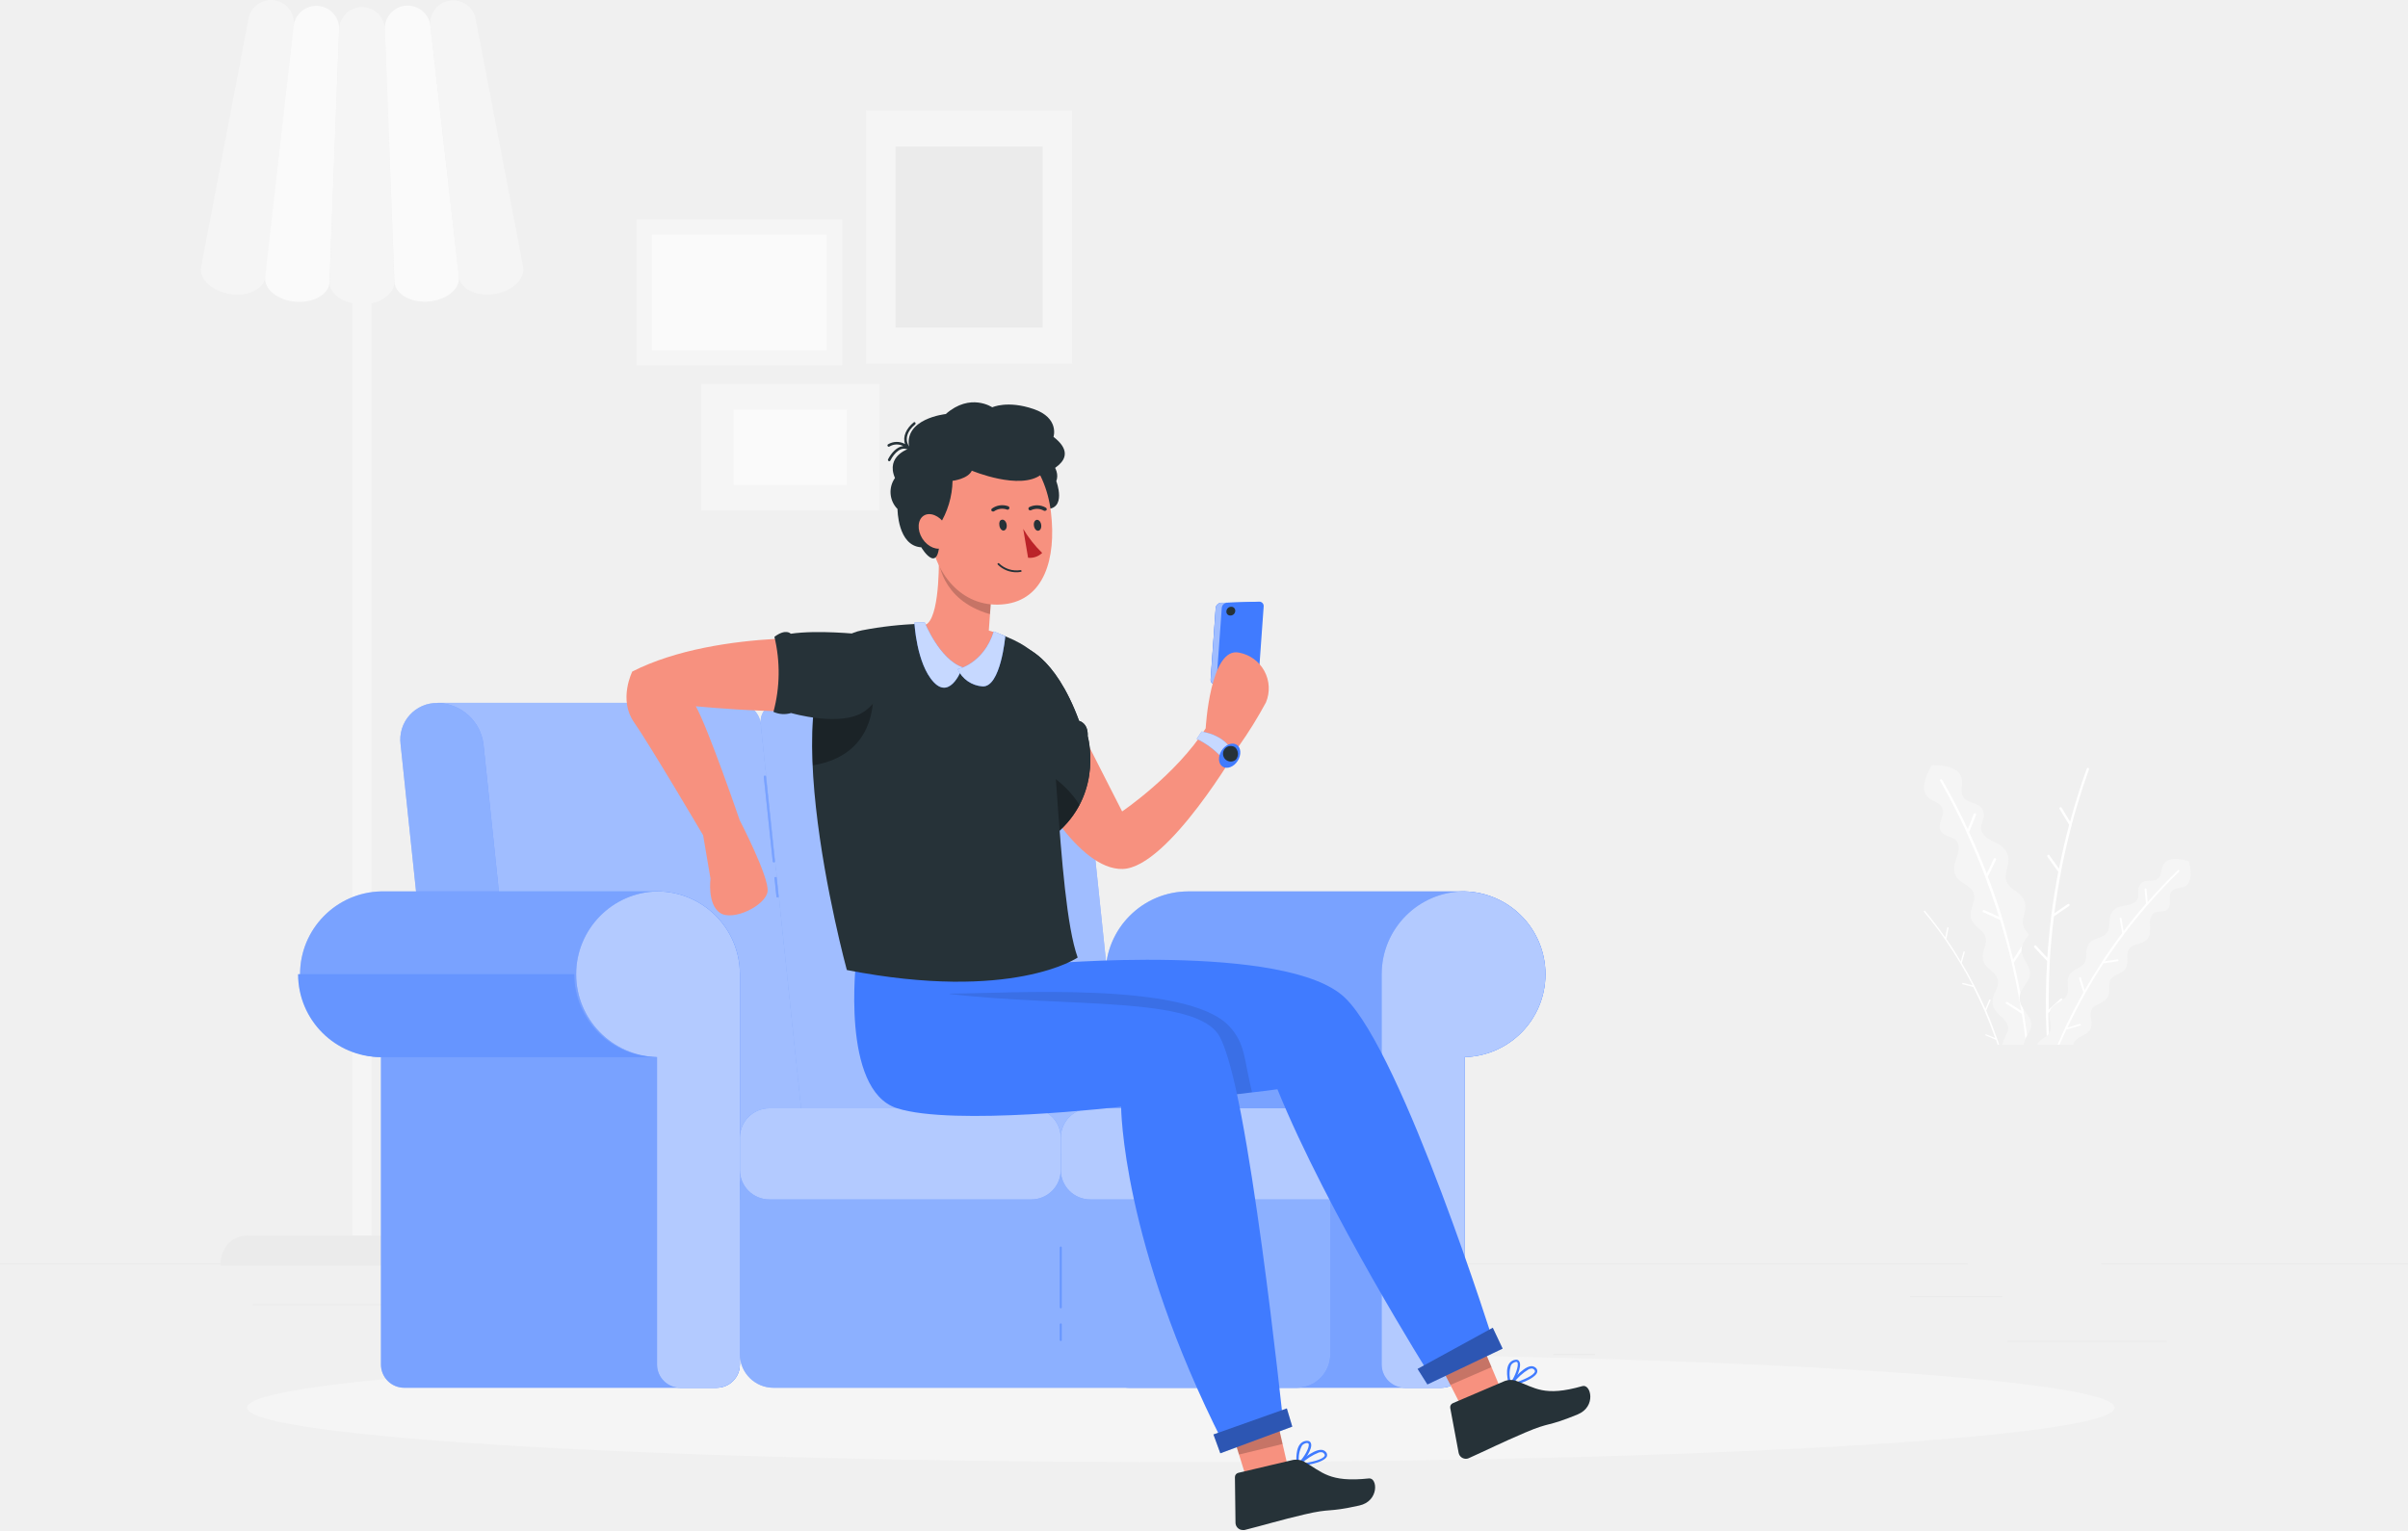
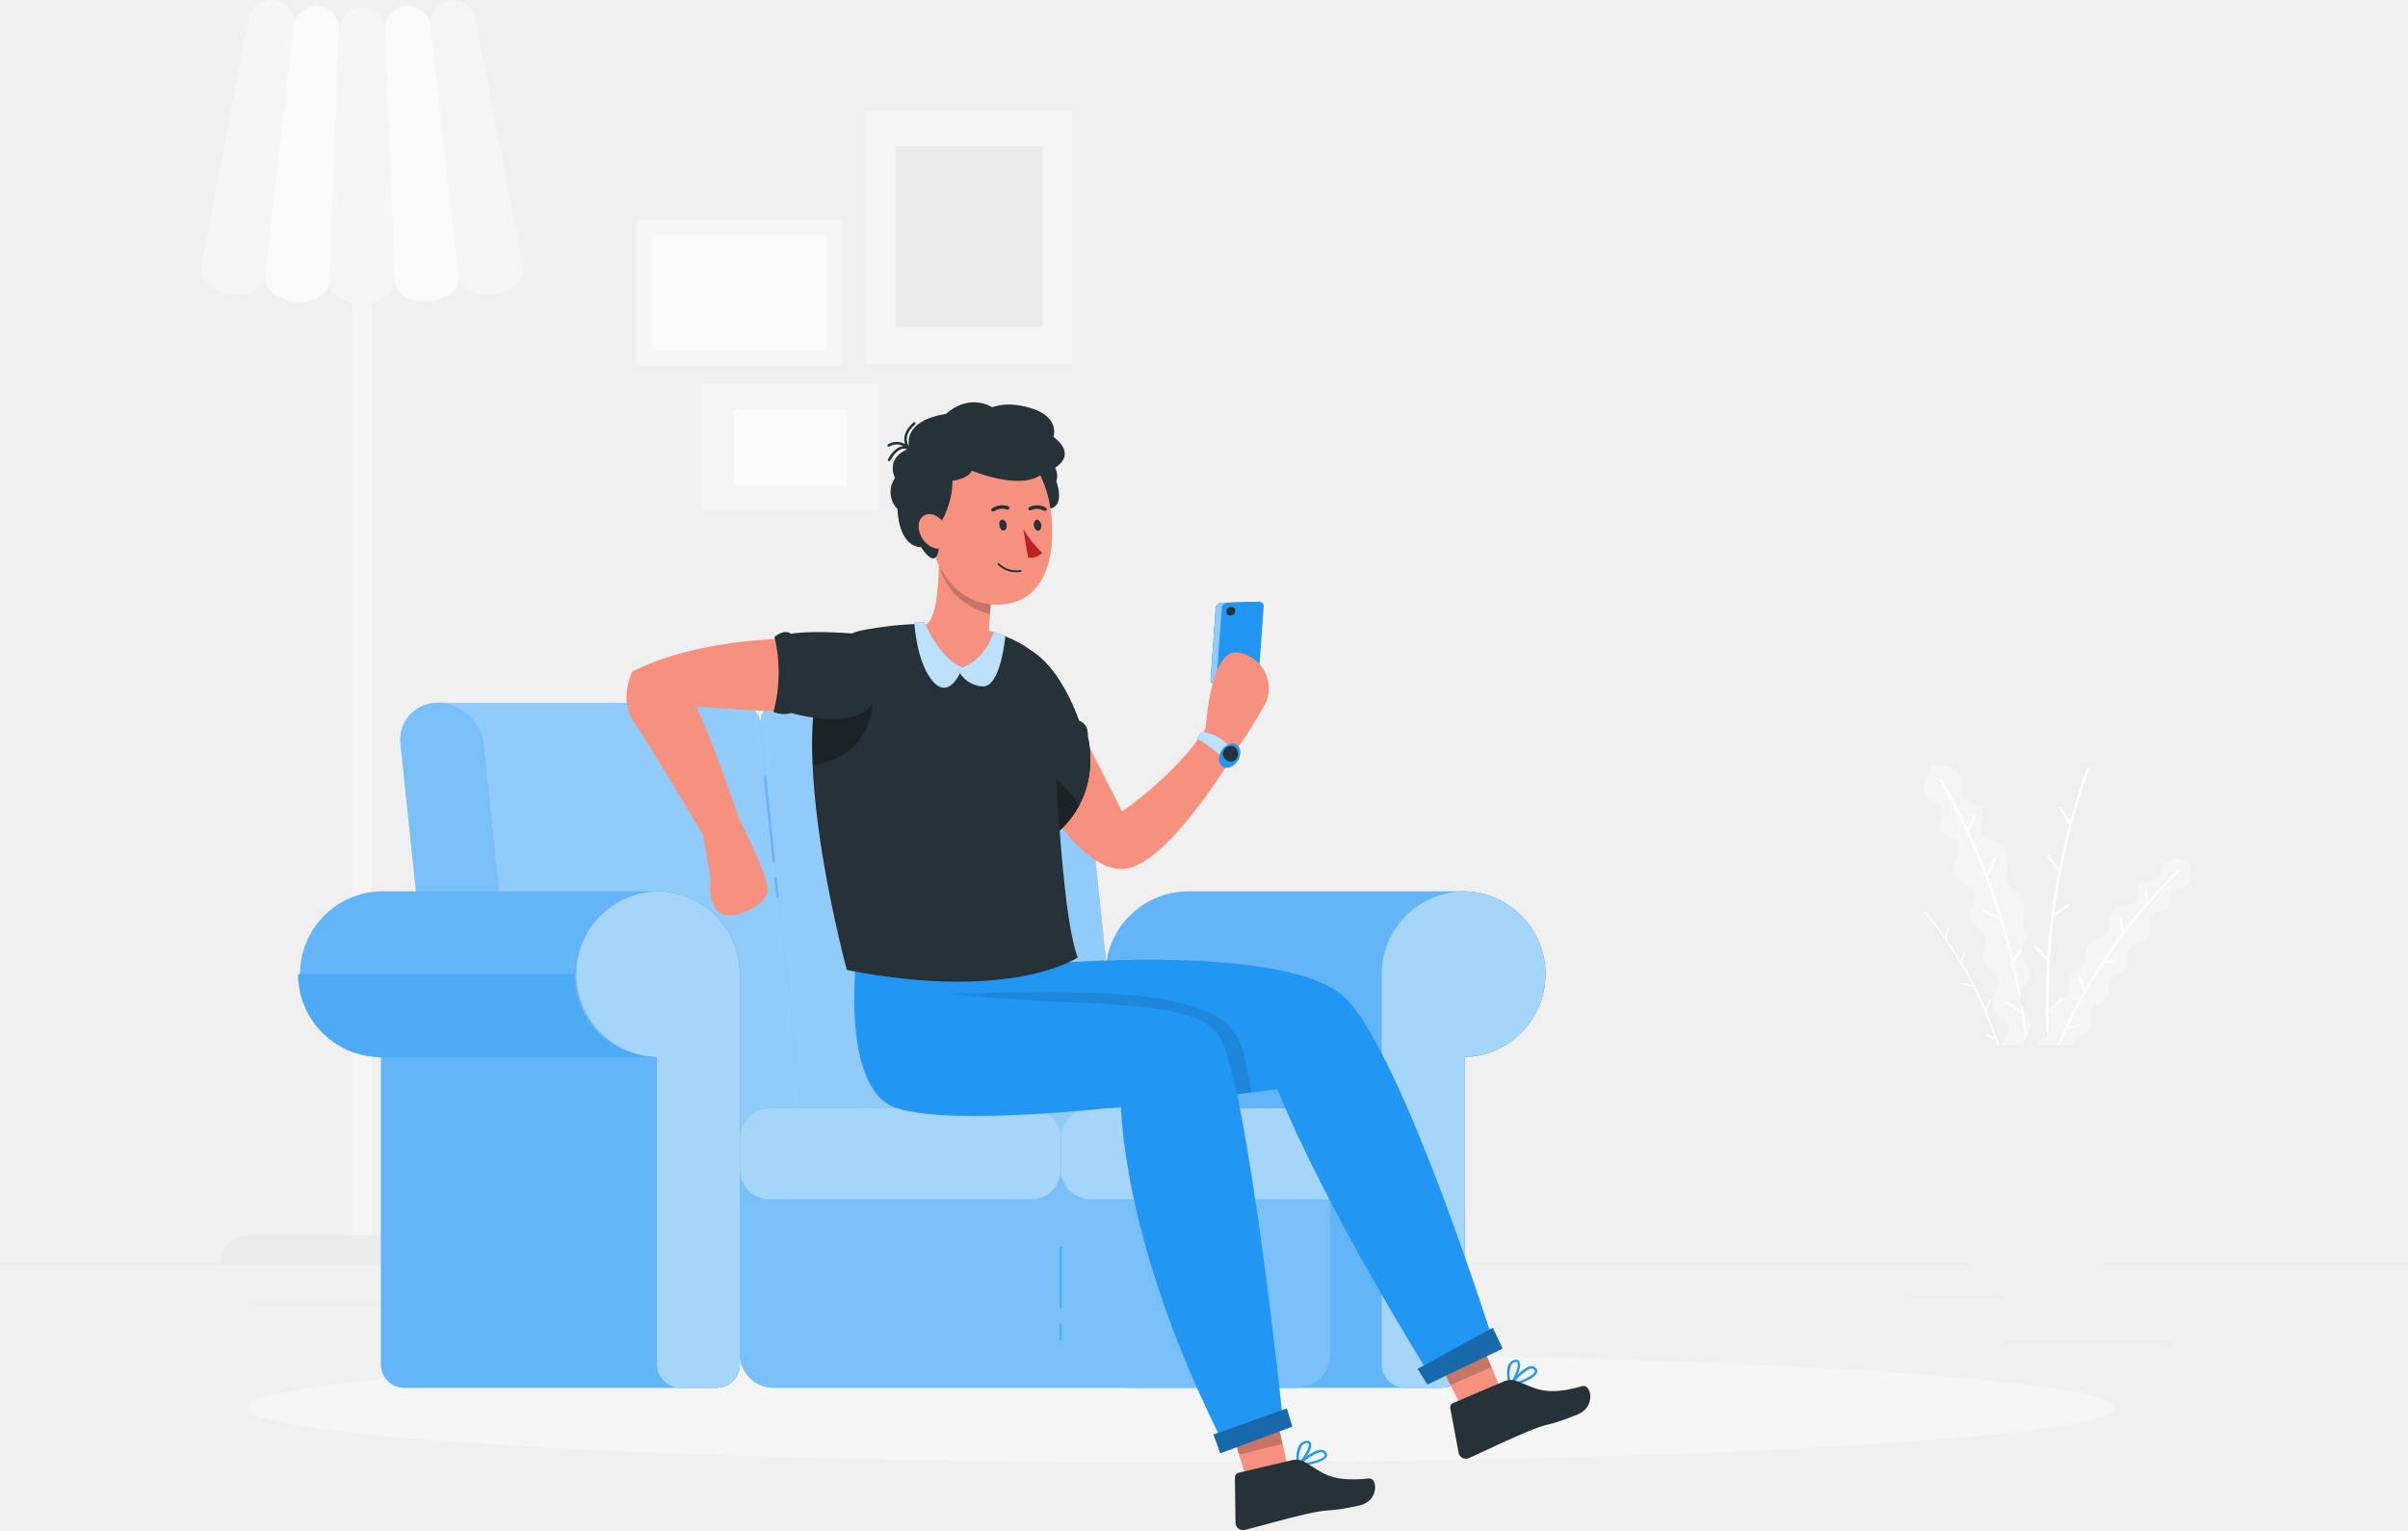
<svg xmlns="http://www.w3.org/2000/svg" viewBox="0 120.01 500 317.81">
  <g id="freepik--background-complete--inject-363">
    <rect x="416.78" y="398.49" width="33.12" height="0.25" style="fill:#ebebeb" />
    <rect x="322.53" y="401.21" width="8.69" height="0.25" style="fill:#ebebeb" />
    <rect x="396.59" y="389.21" width="19.19" height="0.25" style="fill:#ebebeb" />
    <rect x="52.46" y="390.89" width="43.19" height="0.25" style="fill:#ebebeb" />
    <rect x="104.56" y="390.89" width="6.33" height="0.25" style="fill:#ebebeb" />
    <rect x="131.47" y="395.11" width="93.68" height="0.25" style="fill:#ebebeb" />
    <rect y="382.4" width="500" height="0.25" style="fill:#ebebeb" />
    <rect x="179.86" y="142.93" width="42.75" height="52.62" transform="translate(402.47 338.49) rotate(180)" style="fill:#f5f5f5" />
    <rect x="185.97" y="150.45" width="30.54" height="37.59" transform="translate(402.47 338.49) rotate(180)" style="fill:#ebebeb" />
    <rect x="132.14" y="165.56" width="42.73" height="30.35" transform="translate(307 361.48) rotate(180)" style="fill:#f5f5f5" />
    <rect x="135.39" y="168.72" width="36.22" height="24.05" transform="translate(307 361.48) rotate(180)" style="fill:#fafafa" />
    <rect x="145.6" y="199.77" width="36.98" height="26.27" style="fill:#f5f5f5" />
    <rect x="152.32" y="205.09" width="23.54" height="15.63" style="fill:#fafafa" />
    <rect x="73.17" y="152.6" width="4" height="230.03" style="fill:#f5f5f5" />
    <path d="M61,125.24a4.75,4.75,0,0,0-9.38-1.43q-4.93,25.83-9.86,51.65c-.47,2.46,2.19,5,6,5.63s7.07-1.12,7.36-3.61Q58,151.35,61,125.24Z" style="fill:#f5f5f5" />
    <path d="M70.43,126a4.75,4.75,0,0,0-9.45-.71q-3,26.12-5.92,52.24c-.29,2.49,2.55,4.88,6.35,5.16s7-1.64,7-4.15Z" style="fill:#fafafa" />
    <path d="M79.9,126a4.74,4.74,0,0,0-9.47,0l-2,52.54c-.09,2.51,2.91,4.67,6.72,4.67s6.8-2.16,6.71-4.67Z" style="fill:#f5f5f5" />
    <path d="M89.35,125.24a4.75,4.75,0,0,0-9.45.71l2,52.54c.09,2.51,3.25,4.44,7.05,4.15s6.63-2.67,6.35-5.16Q92.31,151.37,89.35,125.24Z" style="fill:#fafafa" />
    <path d="M98.74,123.81a4.76,4.76,0,0,0-9.39,1.43q3,26.12,5.93,52.24c.28,2.49,3.58,4.18,7.35,3.61s6.43-3.17,6-5.63Q103.66,149.63,98.74,123.81Z" style="fill:#f5f5f5" />
    <path d="M104.54,382.88c.11-3.09-1.82-6.25-5.79-6.25H51.58c-4,0-5.89,3.16-5.78,6.25Z" style="fill:#ebebeb" />
    <path d="M406.2,325.46c-.55-1,.29-2.24-.26-3.2s-2-.84-2.64-1.84c-.84-1.35.38-2.6-.4-3.94-.47-.81-1.78-.36-2.36-1.16s.33-2-.3-2.81-1.6-.46-2.29-1.29c-.93-1.14.13-3.67.13-3.67s2.7-.67,3.69.54c.72.89.16,1.78.81,2.62s2,.25,2.69,1.18-.23,1.95.38,2.71c1,1.26,2.65.66,3.57,2.13.67,1.09-.11,2.35.47,3.36s2.07,1,2.67,2.1-.09,2.09.37,3,1.69,1.11,2.15,2.14-.35,2.24.08,3.28,1.82,1.24,2.25,2.39-.62,2.34-.28,3.51c.27.94,1.49,1.21,1.79,2.23a3.28,3.28,0,0,1-2.07,4.23,3.34,3.34,0,0,1-3.89-2.47c-.29-.95.57-1.83.25-2.7-.41-1.09-1.91-1.23-2.34-2.38s.51-2.11.11-3.1-1.79-1.1-2.25-2.13.24-2-.19-2.86S406.69,326.37,406.2,325.46Z" style="fill:#f0f0f0" />
    <path d="M412.42,334.85c.63.25,1.25.51,1.87.78q-1-2.88-2.22-5.67s0,0,0,0q-1.1-2.51-2.34-4.94c-.74-.2-1.47-.4-2.21-.58-.18,0-.1-.32.08-.27.65.15,1.3.32,2,.5-.8-1.55-1.64-3.07-2.54-4.56,0,0,0,0,0,0q-1.51-2.53-3.21-5l0,0c-.5-.72-1-1.43-1.54-2.14q-1.35-1.81-2.8-3.55c-.12-.15.1-.34.22-.19,1.47,1.77,2.86,3.6,4.18,5.47.15-.66.28-1.33.41-2a.15.15,0,0,1,.29.06c-.15.76-.3,1.52-.47,2.27,1.06,1.53,2.08,3.09,3,4.69.19-.65.37-1.31.55-2a.14.14,0,0,1,.28.07c-.2.75-.41,1.49-.62,2.23.93,1.57,1.82,3.17,2.65,4.8l0,0c.8,1.56,1.55,3.13,2.25,4.73.27-.62.54-1.24.79-1.87a.15.15,0,0,1,.28.11c-.3.72-.6,1.43-.91,2.13.84,1.94,1.6,3.92,2.3,5.92a.06.06,0,0,1,0,0l.18.51c.48,1.43.93,2.87,1.34,4.33a.14.14,0,1,1-.27.08c-.46-1.61-.95-3.2-1.5-4.78-.7-.3-1.41-.6-2.11-.88C412.13,335.05,412.25,334.79,412.42,334.85Z" style="fill:#fff" />
    <path d="M409.31,310.85c-.6-1.88,1.13-3.61.5-5.36s-3.08-1.95-3.82-3.78c-1-2.48,1.38-4.19.49-6.62-.54-1.47-2.83-1.11-3.56-2.6s1.12-3.2.33-4.72-2.52-1.22-3.41-2.8c-1.2-2.15,1.28-6,1.28-6s4.64-.32,5.92,2c.94,1.67-.24,3,.58,4.54s3.25,1,4.09,2.73-.94,3.16-.16,4.59c1.28,2.36,4.18,1.86,5.26,4.55.81,2-.85,3.84-.18,5.68s3.13,2.2,3.78,4.23c.59,1.79-.75,3.42-.27,5.08s2.48,2.33,2.94,4.16c.51,2-1.23,3.59-.83,5.43s2.64,2.57,3,4.6c.4,2.19-1.69,3.67-1.48,5.7.17,1.63,2.11,2.42,2.31,4.2.37,3.29-1.77,6.16-4.63,6.37a5.59,5.59,0,0,1-5.71-5.2c-.19-1.65,1.48-2.85,1.19-4.38-.36-1.91-2.79-2.58-3.16-4.6s1.46-3.34,1.08-5.08-2.62-2.33-3.09-4.17c-.43-1.68,1-3.2.52-4.76S409.85,312.5,409.31,310.85Z" style="fill:#f5f5f5" />
    <path d="M416.84,328.15c1,.59,1.91,1.2,2.86,1.82q-.84-5-2-10a.14.14,0,0,1,0-.07c-.71-3-1.52-5.91-2.41-8.83-1.16-.55-2.33-1.08-3.49-1.59-.28-.13-.07-.56.21-.44,1,.45,2.06.92,3.08,1.4q-1.31-4.17-2.86-8.25l0-.07q-1.77-4.62-3.86-9.14l0-.06c-.61-1.33-1.25-2.66-1.92-4q-1.69-3.39-3.57-6.68a.24.24,0,1,1,.41-.24q2.87,5,5.3,10.23.64-1.57,1.26-3.18a.25.25,0,0,1,.46.18c-.47,1.21-.94,2.41-1.44,3.6,1.32,2.84,2.53,5.71,3.66,8.62.5-1,1-2,1.47-3.08a.25.25,0,0,1,.45.21c-.55,1.18-1.11,2.34-1.69,3.49,1.09,2.86,2.09,5.76,3,8.68,0,0,0,0,0,.07Q417,315,418,319.31c.63-.94,1.25-1.9,1.86-2.86.17-.27.59,0,.42.26-.69,1.1-1.4,2.18-2.12,3.25.82,3.44,1.51,6.93,2.08,10.43a.2.2,0,0,1,0,.07c.05.3.09.59.14.88.38,2.51.7,5,1,7.55a.24.24,0,1,1-.48,0q-.42-4.17-1.08-8.31c-1.07-.71-2.14-1.4-3.23-2.07C416.31,328.39,416.58,328,416.84,328.15Z" style="fill:#fff" />
    <path d="M432.3,309.1c.27-2-1.74-3.35-1.42-5.18s2.7-2.46,3.11-4.39c.55-2.62-2.08-3.89-1.62-6.44.28-1.54,2.59-1.59,3.05-3.18s-1.66-3-1.14-4.59,2.27-1.64,2.87-3.34c.82-2.33-2.3-5.69-2.3-5.69s-4.62.48-5.49,2.95c-.63,1.81.76,2.89.22,4.58s-3,1.55-3.56,3.39,1.47,3,1,4.49c-.85,2.55-3.79,2.56-4.4,5.4-.44,2.09,1.51,3.63,1.17,5.56s-2.7,2.7-3,4.82c-.26,1.87,1.34,3.24,1.15,5s-2,2.72-2.18,4.6c-.15,2,1.84,3.32,1.76,5.2s-2.16,3-2.17,5.06c0,2.23,2.3,3.32,2.44,5.36.12,1.63-1.65,2.74-1.54,4.53.2,3.31,2.8,5.76,5.66,5.47a5.59,5.59,0,0,0,4.73-6.1c-.1-1.66-2-2.56-1.94-4.11,0-1.95,2.31-3,2.32-5.08,0-1.9-2-3-2-4.82s2.19-2.75,2.33-4.64c.13-1.73-1.51-3-1.34-4.6S432.06,310.82,432.3,309.1Z" style="fill:#f0f0f0" />
    <path d="M427.87,327.45c-.83.74-1.67,1.51-2.49,2.28,0-3.4.05-6.79.25-10.18a.17.17,0,0,0,0-.07c.18-3.05.47-6.09.85-9.12,1-.74,2.09-1.46,3.15-2.17.26-.17,0-.56-.28-.39-.94.62-1.87,1.26-2.79,1.91.38-2.89.84-5.77,1.39-8.62a.22.22,0,0,0,0-.08c.63-3.24,1.37-6.47,2.22-9.66a.25.25,0,0,0,0-.07c.38-1.42.78-2.84,1.21-4.25q1.08-3.63,2.37-7.2a.24.24,0,1,0-.45-.16q-1.95,5.43-3.46,11c-.6-1-1.2-1.93-1.78-2.91a.25.25,0,0,0-.42.26c.66,1.11,1.34,2.21,2,3.3-.8,3-1.5,6.06-2.11,9.12-.67-.92-1.33-1.84-2-2.78a.24.24,0,0,0-.4.28c.74,1.07,1.49,2.12,2.26,3.15q-.87,4.51-1.45,9.07s0,0,0,.07c-.36,2.9-.64,5.8-.83,8.72-.78-.82-1.56-1.65-2.32-2.5a.25.25,0,0,0-.37.34c.87,1,1.76,1.9,2.65,2.83-.21,3.53-.29,7.08-.24,10.63a.11.11,0,0,0,0,.08c0,.29,0,.59,0,.89q.09,3.8.36,7.59a.24.24,0,1,0,.48,0q-.31-4.18-.37-8.37c.93-.89,1.87-1.76,2.82-2.6C428.44,327.59,428.1,327.24,427.87,327.45Z" style="fill:#fff" />
    <path d="M441.33,321.23c.87-1.29-.07-3,.8-4.16s2.76-.81,3.72-2c1.3-1.66-.13-3.47,1.08-5.11.73-1,2.38-.23,3.26-1.2s-.15-2.67.78-3.65,2.18-.37,3.19-1.37c1.39-1.37.35-4.83.35-4.83s-3.44-1.25-4.91.19c-1.08,1.06-.47,2.31-1.44,3.32s-2.68,0-3.69,1.17,0,2.6-.88,3.51c-1.49,1.51-3.58.5-5,2.3-1,1.32-.19,3.1-1.1,4.34s-2.85,1-3.79,2.38c-.83,1.23-.18,2.76-.9,3.91s-2.39,1.22-3.14,2.5.15,3-.56,4.3-2.56,1.37-3.29,2.83.48,3.15-.12,4.64c-.49,1.19-2.13,1.37-2.67,2.67a4.32,4.32,0,0,0,2.12,5.84,4.4,4.4,0,0,0,5.46-2.68c.5-1.21-.5-2.49.05-3.59.69-1.37,2.68-1.34,3.4-2.79s-.37-2.85.3-4.09,2.5-1.19,3.25-2.48,0-2.63.65-3.72S440.57,322.36,441.33,321.23Z" style="fill:#f5f5f5" />
    <path d="M431.84,332.69c-.85.24-1.7.49-2.55.76q1.72-3.63,3.7-7.13l0-.05c1.19-2.09,2.44-4.15,3.76-6.16,1-.16,2-.31,3-.45.24,0,.17-.4-.07-.37-.87.12-1.75.24-2.63.38,1.26-1.91,2.59-3.79,4-5.62l0-.05c1.57-2.08,3.21-4.1,4.92-6.08a.08.08,0,0,0,0,0c.76-.87,1.54-1.74,2.32-2.59,1.35-1.46,2.75-2.89,4.18-4.28a.19.19,0,1,0-.27-.27q-3.25,3.18-6.25,6.59c-.1-.89-.18-1.78-.25-2.68a.2.2,0,0,0-.39,0c.08,1,.18,2,.29,3q-2.42,2.79-4.65,5.73c-.16-.88-.3-1.77-.44-2.66a.19.19,0,0,0-.38.07c.15,1,.32,2,.51,3q-2.18,2.89-4.17,5.92l0,.05c-1.26,1.92-2.47,3.89-3.61,5.89q-.4-1.28-.78-2.58c-.07-.23-.45-.13-.38.11.29,1,.59,2,.9,2.92-1.37,2.44-2.66,4.92-3.86,7.46a.08.08,0,0,0,0,.05l-.3.63c-.84,1.82-1.63,3.65-2.37,5.51a.19.19,0,1,0,.35.14q1.23-3.08,2.63-6.06c1-.3,1.93-.59,2.9-.86C432.2,333,432.08,332.63,431.84,332.69Z" style="fill:#fff" />
    <path d="M409.38,337h26.18a21.2,21.2,0,0,1,7.51,16.21c0,7.42-6.87,29.7-6.87,29.7H408.74s-6.88-22.28-6.88-29.7A21.17,21.17,0,0,1,409.38,337Z" style="fill:#f0f0f0" />
  </g>
  <g id="freepik--Shadow--inject-363">
    <ellipse id="freepik--path--inject-363" cx="245.18" cy="412.39" rx="193.89" ry="11.32" style="fill:#f5f5f5" />
  </g>
  <g id="freepik--Sofa--inject-363">
-     <path d="M90.88,266h62.28a5,5,0,0,1,4.81,4.35l9.92,94.41a3.84,3.84,0,0,1-3.89,4.36H101.72Z" style="fill:#407BFF" />
+     <path d="M90.88,266h62.28a5,5,0,0,1,4.81,4.35l9.92,94.41a3.84,3.84,0,0,1-3.89,4.36H101.72Z" style="fill:#2196f3" />
    <path d="M90.88,266h62.28a5,5,0,0,1,4.81,4.35l9.92,94.41a3.84,3.84,0,0,1-3.89,4.36H101.72Z" style="fill:#fff;opacity:0.5" />
-     <path d="M233.94,360.54c-.31-3-8.71-82.92-9-85.92a9.78,9.78,0,0,0-9.5-8.6H161.87a3.85,3.85,0,0,0-3.9,4.35l9.92,94.41a5,5,0,0,0,4.82,4.36h53.54A7.59,7.59,0,0,0,233.94,360.54Z" style="fill:#407BFF" />
+     <path d="M233.94,360.54c-.31-3-8.71-82.92-9-85.92a9.78,9.78,0,0,0-9.5-8.6H161.87a3.85,3.85,0,0,0-3.9,4.35l9.92,94.41a5,5,0,0,0,4.82,4.36h53.54A7.59,7.59,0,0,0,233.94,360.54Z" style="fill:#2196f3" />
    <path d="M233.94,360.54c-.31-3-8.71-82.92-9-85.92a9.78,9.78,0,0,0-9.5-8.6H161.87a3.85,3.85,0,0,0-3.9,4.35l9.92,94.41a5,5,0,0,0,4.82,4.36h53.54A7.59,7.59,0,0,0,233.94,360.54Z" style="fill:#fff;opacity:0.5" />
-     <path d="M100.39,274.62a9.79,9.79,0,0,0-9.51-8.6,7.6,7.6,0,0,0-7.7,8.6c.39,3.7,8.64,82.21,9,85.92a9.79,9.79,0,0,0,9.51,8.6,7.6,7.6,0,0,0,7.7-8.6C109.1,357.53,100.7,277.62,100.39,274.62Z" style="fill:#407BFF" />
+     <path d="M100.39,274.62a9.79,9.79,0,0,0-9.51-8.6,7.6,7.6,0,0,0-7.7,8.6c.39,3.7,8.64,82.21,9,85.92a9.79,9.79,0,0,0,9.51,8.6,7.6,7.6,0,0,0,7.7-8.6C109.1,357.53,100.7,277.62,100.39,274.62Z" style="fill:#2196f3" />
    <path d="M100.39,274.62a9.79,9.79,0,0,0-9.51-8.6,7.6,7.6,0,0,0-7.7,8.6c.39,3.7,8.64,82.21,9,85.92a9.79,9.79,0,0,0,9.51,8.6,7.6,7.6,0,0,0,7.7-8.6C109.1,357.53,100.7,277.62,100.39,274.62Z" style="fill:#fff;opacity:0.4" />
-     <path d="M136.43,305.16H79.1a17.21,17.21,0,0,0,0,34.41v63.86a4.83,4.83,0,0,0,4.83,4.83h64.86a4.84,4.84,0,0,0,4.84-4.83V322.36A17.2,17.2,0,0,0,136.43,305.16Z" style="fill:#407BFF" />
+     <path d="M136.43,305.16H79.1a17.21,17.21,0,0,0,0,34.41v63.86a4.83,4.83,0,0,0,4.83,4.83h64.86a4.84,4.84,0,0,0,4.84-4.83V322.36A17.2,17.2,0,0,0,136.43,305.16Z" style="fill:#2196f3" />
    <path d="M136.43,305.16H79.1a17.21,17.21,0,0,0,0,34.41v63.86a4.83,4.83,0,0,0,4.83,4.83h64.86a4.84,4.84,0,0,0,4.84-4.83V322.36A17.2,17.2,0,0,0,136.43,305.16Z" style="fill:#fff;opacity:0.3" />
-     <path d="M246.77,305.16H304.1a17.21,17.21,0,0,1,0,34.41v63.86a4.84,4.84,0,0,1-4.84,4.83H234.4a4.84,4.84,0,0,1-4.84-4.83V322.36A17.21,17.21,0,0,1,246.77,305.16Z" style="fill:#407BFF" />
+     <path d="M246.77,305.16H304.1a17.21,17.21,0,0,1,0,34.41v63.86a4.84,4.84,0,0,1-4.84,4.83H234.4a4.84,4.84,0,0,1-4.84-4.83V322.36A17.21,17.21,0,0,1,246.77,305.16Z" style="fill:#2196f3" />
    <path d="M246.77,305.16H304.1a17.21,17.21,0,0,1,0,34.41v63.86a4.84,4.84,0,0,1-4.84,4.83H234.4a4.84,4.84,0,0,1-4.84-4.83V322.36A17.21,17.21,0,0,1,246.77,305.16Z" style="fill:#fff;opacity:0.3" />
-     <path d="M136.43,305.16a17.21,17.21,0,0,0,0,34.41v63.86a4.83,4.83,0,0,0,4.83,4.83h7.53a4.84,4.84,0,0,0,4.84-4.83V322.36A17.2,17.2,0,0,0,136.43,305.16Z" style="fill:#407BFF" />
+     <path d="M136.43,305.16a17.21,17.21,0,0,0,0,34.41v63.86a4.83,4.83,0,0,0,4.83,4.83h7.53a4.84,4.84,0,0,0,4.84-4.83V322.36A17.2,17.2,0,0,0,136.43,305.16Z" style="fill:#2196f3" />
    <path d="M136.43,305.16a17.21,17.21,0,0,0,0,34.41v63.86a4.83,4.83,0,0,0,4.83,4.83h7.53a4.84,4.84,0,0,0,4.84-4.83V322.36A17.2,17.2,0,0,0,136.43,305.16Z" style="fill:#fff;opacity:0.6" />
-     <path d="M304.1,305.16a17.21,17.21,0,0,1,0,34.41v63.86a4.84,4.84,0,0,1-4.84,4.83h-7.53a4.84,4.84,0,0,1-4.84-4.83V322.36A17.21,17.21,0,0,1,304.1,305.16Z" style="fill:#407BFF" />
+     <path d="M304.1,305.16a17.21,17.21,0,0,1,0,34.41v63.86a4.84,4.84,0,0,1-4.84,4.83h-7.53a4.84,4.84,0,0,1-4.84-4.83V322.36A17.21,17.21,0,0,1,304.1,305.16Z" style="fill:#2196f3" />
    <path d="M304.1,305.16a17.21,17.21,0,0,1,0,34.41v63.86a4.84,4.84,0,0,1-4.84,4.83h-7.53a4.84,4.84,0,0,1-4.84-4.83V322.36A17.21,17.21,0,0,1,304.1,305.16Z" style="fill:#fff;opacity:0.6" />
-     <rect x="153.63" y="359.67" width="122.59" height="48.59" rx="6.97" style="fill:#407BFF" />
+     <rect x="153.63" y="359.67" width="122.59" height="48.59" rx="6.97" style="fill:#2196f3" />
    <rect x="153.63" y="359.67" width="122.59" height="48.59" rx="6.97" style="fill:#fff;opacity:0.4" />
-     <rect x="177.48" y="326.36" width="18.93" height="66.63" rx="6.12" transform="translate(546.62 172.73) rotate(90)" style="fill:#407BFF" />
+     <rect x="177.48" y="326.36" width="18.93" height="66.63" rx="6.12" transform="translate(546.62 172.73) rotate(90)" style="fill:#2196f3" />
    <rect x="177.48" y="326.36" width="18.93" height="66.63" rx="6.12" transform="translate(546.62 172.73) rotate(90)" style="fill:#fff;opacity:0.6" />
-     <rect x="244.11" y="326.36" width="18.93" height="66.63" rx="6.12" transform="translate(613.25 106.1) rotate(90)" style="fill:#407BFF" />
+     <rect x="244.11" y="326.36" width="18.93" height="66.63" rx="6.12" transform="translate(613.25 106.1) rotate(90)" style="fill:#2196f3" />
    <rect x="244.11" y="326.36" width="18.93" height="66.63" rx="6.12" transform="translate(613.25 106.1) rotate(90)" style="fill:#fff;opacity:0.6" />
-     <path d="M160.82,302.39c.13,1.27.27,2.55.4,3.83,0,.28.48.28.45,0-.14-1.28-.27-2.56-.4-3.83,0-.29-.48-.29-.45,0Z" style="fill:#407BFF" />
-     <path d="M158.6,281.34q.93,8.79,1.85,17.58c0,.28.48.29.45,0q-.93-8.79-1.85-17.58c0-.29-.48-.29-.45,0Z" style="fill:#407BFF" />
+     <path d="M160.82,302.39c.13,1.27.27,2.55.4,3.83,0,.28.48.28.45,0-.14-1.28-.27-2.56-.4-3.83,0-.29-.48-.29-.45,0Z" style="fill:#2196f3" />
+     <path d="M158.6,281.34q.93,8.79,1.85,17.58c0,.28.48.29.45,0q-.93-8.79-1.85-17.58c0-.29-.48-.29-.45,0Z" style="fill:#2196f3" />
    <g style="opacity:0.3">
      <path d="M160.82,302.39c.13,1.27.27,2.55.4,3.83,0,.28.48.28.45,0-.14-1.28-.27-2.56-.4-3.83,0-.29-.48-.29-.45,0Z" style="fill:#fff" />
    </g>
    <g style="opacity:0.3">
      <path d="M158.6,281.34q.93,8.79,1.85,17.58c0,.28.48.29.45,0q-.93-8.79-1.85-17.58c0-.29-.48-.29-.45,0Z" style="fill:#fff" />
    </g>
-     <path d="M220.07,395.09v3.26a.19.19,0,0,0,.38,0v-3.26a.19.19,0,0,0-.38,0Z" style="fill:#407BFF" />
-     <path d="M220.07,379.13v12.43a.19.19,0,0,0,.38,0V379.13a.19.19,0,0,0-.38,0Z" style="fill:#407BFF" />
+     <path d="M220.07,395.09v3.26a.19.19,0,0,0,.38,0v-3.26a.19.19,0,0,0-.38,0Z" style="fill:#2196f3" />
+     <path d="M220.07,379.13v12.43a.19.19,0,0,0,.38,0V379.13a.19.19,0,0,0-.38,0Z" style="fill:#2196f3" />
    <g style="opacity:0.2">
      <path d="M220.07,395.09v3.26a.19.19,0,0,0,.38,0v-3.26a.19.19,0,0,0-.38,0Z" style="fill:#fff" />
    </g>
    <g style="opacity:0.2">
      <path d="M220.07,379.13v12.43a.19.19,0,0,0,.38,0V379.13a.19.19,0,0,0-.38,0Z" style="fill:#fff" />
    </g>
-     <path d="M119.23,322.36H61.9a17.21,17.21,0,0,0,17.2,17.21h57.33A17.21,17.21,0,0,1,119.23,322.36Z" style="fill:#407BFF" />
+     <path d="M119.23,322.36H61.9a17.21,17.21,0,0,0,17.2,17.21h57.33A17.21,17.21,0,0,1,119.23,322.36Z" style="fill:#2196f3" />
    <g style="opacity:0.2">
      <path d="M119.23,322.36H61.9a17.21,17.21,0,0,0,17.2,17.21h57.33A17.21,17.21,0,0,1,119.23,322.36Z" style="fill:#fff" />
    </g>
  </g>
  <g id="freepik--Character--inject-363">
-     <path d="M259,261.91l-6.63.22a.91.91,0,0,1-1-1l1.05-14.82a1.19,1.19,0,0,1,1.11-1.07l6.64-.22a.91.91,0,0,1,1,1l-1.06,14.82A1.18,1.18,0,0,1,259,261.91Z" style="fill:#407BFF" />
-     <path d="M260.22,261.87l-6.63.22a.91.91,0,0,1-1-1l1.06-14.82a1.18,1.18,0,0,1,1.11-1.07l6.63-.22a.91.91,0,0,1,1,1l-1.06,14.82A1.17,1.17,0,0,1,260.22,261.87Z" style="fill:#407BFF" />
-     <path d="M252.63,261.09l1.06-14.82a1.18,1.18,0,0,1,1.11-1.07l-1.25,0a1.19,1.19,0,0,0-1.11,1.07l-1.05,14.82a.91.91,0,0,0,1,1l1.24,0A.91.91,0,0,1,252.63,261.09Z" style="fill:#407BFF" />
+     <path d="M259,261.91l-6.63.22a.91.91,0,0,1-1-1l1.05-14.82a1.19,1.19,0,0,1,1.11-1.07l6.64-.22a.91.91,0,0,1,1,1l-1.06,14.82A1.18,1.18,0,0,1,259,261.91Z" style="fill:#2196f3" />
+     <path d="M260.22,261.87l-6.63.22a.91.91,0,0,1-1-1l1.06-14.82a1.18,1.18,0,0,1,1.11-1.07l6.63-.22a.91.91,0,0,1,1,1l-1.06,14.82A1.17,1.17,0,0,1,260.22,261.87Z" style="fill:#2196f3" />
+     <path d="M252.63,261.09l1.06-14.82a1.18,1.18,0,0,1,1.11-1.07l-1.25,0a1.19,1.19,0,0,0-1.11,1.07l-1.05,14.82a.91.91,0,0,0,1,1l1.24,0A.91.91,0,0,1,252.63,261.09Z" style="fill:#2196f3" />
    <path d="M252.63,261.09l1.06-14.82a1.18,1.18,0,0,1,1.11-1.07l-1.25,0a1.19,1.19,0,0,0-1.11,1.07l-1.05,14.82a.91.91,0,0,0,1,1l1.24,0A.91.91,0,0,1,252.63,261.09Z" style="fill:#fff;opacity:0.5" />
    <path d="M256.49,246.92a1,1,0,0,1-1,.94.8.8,0,0,1-.84-.88,1,1,0,0,1,1-.94A.81.81,0,0,1,256.49,246.92Z" style="fill:#263238" />
    <polygon points="255.5 416.41 258.49 426.06 267.35 424.42 264.88 413.68 255.5 416.41" style="fill:#f7917f" />
    <polygon points="257.27 422.13 266.31 419.94 265.61 416.9 256.57 419.88 257.27 422.13" style="opacity:0.2" />
-     <path d="M269.54,424.49a.24.24,0,0,1-.24-.15.23.23,0,0,1,.06-.27c.13-.13,3.19-3,5-2.92a1.32,1.32,0,0,1,.89.39.91.91,0,0,1,.26,1c-.29.64-1.53,1.18-2.79,1.48A17.79,17.79,0,0,1,269.54,424.49Zm.7-.5c1.94-.21,4.49-.83,4.81-1.6.05-.1.07-.26-.18-.52a.68.68,0,0,0-.54-.22,1.57,1.57,0,0,0-.48.05A11.42,11.42,0,0,0,270.24,424Z" style="fill:#407BFF" />
-     <path d="M269.41,424.51a.26.26,0,0,1-.16-.19c0-.13-.39-2.93.65-4.29a1.86,1.86,0,0,1,1.24-.73c.68-.09,1,.2,1.05.47.49,1.09-1.43,3.86-2.51,4.68a.19.19,0,0,1-.1,0A.25.25,0,0,1,269.41,424.51Zm1.68-4.71a1.27,1.27,0,0,0-.76.49,5.82,5.82,0,0,0-.61,3.43c1.08-1,2.27-3.14,2-3.81,0-.06-.1-.22-.54-.16l-.13.05Z" style="fill:#407BFF" />
+     <path d="M269.54,424.49a.24.24,0,0,1-.24-.15.23.23,0,0,1,.06-.27c.13-.13,3.19-3,5-2.92a1.32,1.32,0,0,1,.89.39.91.91,0,0,1,.26,1c-.29.64-1.53,1.18-2.79,1.48A17.79,17.79,0,0,1,269.54,424.49Zm.7-.5c1.94-.21,4.49-.83,4.81-1.6.05-.1.07-.26-.18-.52a.68.68,0,0,0-.54-.22,1.57,1.57,0,0,0-.48.05A11.42,11.42,0,0,0,270.24,424Z" style="fill:#2196f3" />
+     <path d="M269.41,424.51a.26.26,0,0,1-.16-.19c0-.13-.39-2.93.65-4.29a1.86,1.86,0,0,1,1.24-.73c.68-.09,1,.2,1.05.47.49,1.09-1.43,3.86-2.51,4.68a.19.19,0,0,1-.1,0A.25.25,0,0,1,269.41,424.51Zm1.68-4.71a1.27,1.27,0,0,0-.76.49,5.82,5.82,0,0,0-.61,3.43c1.08-1,2.27-3.14,2-3.81,0-.06-.1-.22-.54-.16l-.13.05Z" style="fill:#2196f3" />
    <path d="M268.17,423.32l-11.05,2.61a.91.91,0,0,0-.7.9l.12,9.47a1.53,1.53,0,0,0,1.53,1.51,1.65,1.65,0,0,0,.32,0c4-1,7.46-2.07,12.42-3.23,5.86-1.38,4.54-.33,11.44-1.86,4.16-.92,3.81-5.82,2-5.63-8.28.89-9.69-1.35-13.48-3.49A3.62,3.62,0,0,0,268.17,423.32Z" style="fill:#263238" />
    <polygon points="298.44 402.34 303.03 411.33 311.48 408.2 307.21 398.05 298.44 402.34" style="fill:#f7917f" />
    <polygon points="301.16 407.67 309.7 403.97 308.49 401.09 300.09 405.57 301.16 407.67" style="opacity:0.2" />
-     <path d="M313.66,407.9a.24.24,0,0,1-.26-.11.23.23,0,0,1,0-.28c.11-.15,2.63-3.48,4.41-3.72a1.3,1.3,0,0,1,.94.22.92.92,0,0,1,.44,1c-.17.68-1.31,1.42-2.5,1.93A18.9,18.9,0,0,1,313.66,407.9Zm.6-.62c1.88-.54,4.28-1.59,4.46-2.4,0-.1,0-.26-.26-.47a.67.67,0,0,0-.58-.13,1.45,1.45,0,0,0-.45.13A11.43,11.43,0,0,0,314.26,407.28Z" style="fill:#407BFF" />
-     <path d="M313.53,407.94a.28.28,0,0,1-.19-.16c0-.13-.88-2.82-.09-4.34a1.83,1.83,0,0,1,1.09-.93c.66-.2,1,0,1.12.28.66,1-.75,4-1.68,5a.11.11,0,0,1-.09.05A.23.23,0,0,1,313.53,407.94Zm.85-4.93a1.25,1.25,0,0,0-.66.62,5.71,5.71,0,0,0,0,3.47c.88-1.21,1.7-3.47,1.36-4.1,0-.05-.14-.2-.56-.06l-.12.07Z" style="fill:#407BFF" />
+     <path d="M313.66,407.9a.24.24,0,0,1-.26-.11.23.23,0,0,1,0-.28c.11-.15,2.63-3.48,4.41-3.72a1.3,1.3,0,0,1,.94.22.92.92,0,0,1,.44,1c-.17.68-1.31,1.42-2.5,1.93A18.9,18.9,0,0,1,313.66,407.9Zm.6-.62c1.88-.54,4.28-1.59,4.46-2.4,0-.1,0-.26-.26-.47a.67.67,0,0,0-.58-.13,1.45,1.45,0,0,0-.45.13A11.43,11.43,0,0,0,314.26,407.28Z" style="fill:#2196f3" />
+     <path d="M313.53,407.94a.28.28,0,0,1-.19-.16c0-.13-.88-2.82-.09-4.34a1.83,1.83,0,0,1,1.09-.93c.66-.2,1,0,1.12.28.66,1-.75,4-1.68,5a.11.11,0,0,1-.09.05A.23.23,0,0,1,313.53,407.94Zm.85-4.93a1.25,1.25,0,0,0-.66.62,5.71,5.71,0,0,0,0,3.47c.88-1.21,1.7-3.47,1.36-4.1,0-.05-.14-.2-.56-.06l-.12.07Z" style="fill:#2196f3" />
    <path d="M312.11,407l-10.44,4.46a.91.91,0,0,0-.54,1l1.74,9.3a1.53,1.53,0,0,0,1.77,1.23l.3-.09c3.74-1.68,7-3.31,11.69-5.31,5.53-2.36,4.41-1.1,10.95-3.79,3.94-1.62,2.76-6.38,1-5.89-8,2.29-9.78.33-13.88-1.13A3.63,3.63,0,0,0,312.11,407Z" style="fill:#263238" />
-     <path d="M216.43,320.26s50.84-4.59,62.85,7,31.11,72.36,31.11,72.36l-13.5,6s-21.28-33.82-31.64-59.36c0,0-63.18,8.84-67.66-4.32l2.15-22.82Z" style="fill:#407BFF" />
-     <polygon points="294.35 404.34 296.39 407.57 312.01 400.13 309.96 395.79 294.35 404.34" style="fill:#407BFF" />
+     <path d="M216.43,320.26s50.84-4.59,62.85,7,31.11,72.36,31.11,72.36l-13.5,6s-21.28-33.82-31.64-59.36c0,0-63.18,8.84-67.66-4.32l2.15-22.82Z" style="fill:#2196f3" />
+     <polygon points="294.35 404.34 296.39 407.57 312.01 400.13 309.96 395.79 294.35 404.34" style="fill:#2196f3" />
    <polygon points="294.35 404.34 296.39 407.57 312.01 400.13 309.96 395.79 294.35 404.34" style="opacity:0.3" />
-     <path d="M177.8,319.18s-3.3,27.18,8.4,31,46.59-.3,46.59-.3.07,28.18,21.17,69.79l12.47-4.36s-7.35-70.45-13.18-80C249.07,328.49,237.09,318.42,177.8,319.18Z" style="fill:#407BFF" />
-     <polygon points="251.96 417.96 253.39 421.87 268.33 416.33 267.2 412.55 251.96 417.96" style="fill:#407BFF" />
+     <path d="M177.8,319.18s-3.3,27.18,8.4,31,46.59-.3,46.59-.3.07,28.18,21.17,69.79l12.47-4.36s-7.35-70.45-13.18-80C249.07,328.49,237.09,318.42,177.8,319.18Z" style="fill:#2196f3" />
+     <polygon points="251.96 417.96 253.39 421.87 268.33 416.33 267.2 412.55 251.96 417.96" style="fill:#2196f3" />
    <polygon points="251.96 417.96 253.39 421.87 268.33 416.33 267.2 412.55 251.96 417.96" style="opacity:0.3" />
    <path d="M255.31,333.24c-8.71-9.6-46.89-6.8-58.16-6.86v.09c25.06,2.88,51.39.32,56.1,8.85,1.08,1.95,2.39,6.25,3.61,12,1.54-.16,1.93-.32,3.1-.46C258.25,339.74,258.59,336.85,255.31,333.24Z" style="opacity:0.1" />
    <path d="M211.12,254.67s6.32-.22,13.65,17.72L233,288.55s11.2-7.59,17.35-17.26c0,0,.93-17.05,6.95-15.72a7.55,7.55,0,0,1,5.57,10.32,88.32,88.32,0,0,1-5.67,9.15s-14.6,25.15-24.05,25.46-18.77-18.05-18.77-18.05l-2.94-17.34Z" style="fill:#f7917f" />
    <path d="M212.32,254.35s6.59,1.4,11.74,15.39c0,0,1.93.41,1.79,3.18,0,0,3.21,11.24-5.79,19.58,0,0-1.89.11-2.66-3l-4.14-7.19-3.63-16.8-.2-6.14.3-5.39Z" style="fill:#263238" />
    <path d="M212.32,254.35s6.59,1.4,11.74,15.39c0,0,1.93.41,1.79,3.18,0,0,3.21,11.24-5.79,19.58,0,0-1.89.11-2.66-3l-4.14-7.19-3.63-16.8-.2-6.14.3-5.39Z" style="fill:#263238" />
-     <path d="M248.48,273.48a17.12,17.12,0,0,1,5.49,4.2l1.8-1.89s-1.38-3-6.26-3.84Z" style="fill:#407BFF" />
+     <path d="M248.48,273.48a17.12,17.12,0,0,1,5.49,4.2l1.8-1.89s-1.38-3-6.26-3.84Z" style="fill:#2196f3" />
    <path d="M248.48,273.48a17.12,17.12,0,0,1,5.49,4.2l1.8-1.89s-1.38-3-6.26-3.84Z" style="fill:#fff;opacity:0.7" />
-     <path d="M257,278.05c-.8,1.25-2.2,1.79-3.13,1.2s-1-2.09-.22-3.34,2.2-1.8,3.13-1.21S257.79,276.79,257,278.05Z" style="fill:#407BFF" />
+     <path d="M257,278.05c-.8,1.25-2.2,1.79-3.13,1.2s-1-2.09-.22-3.34,2.2-1.8,3.13-1.21S257.79,276.79,257,278.05Z" style="fill:#2196f3" />
    <path d="M256.61,277.81a1.62,1.62,0,1,1-.17-2.6A1.89,1.89,0,0,1,256.61,277.81Z" style="fill:#263238" />
    <path d="M212.27,277.73l1,4.55,4.14,7.19c.77,3.14,2.66,3,2.66,3a19.7,19.7,0,0,0,4.07-5.27C221,282.08,215.26,279,212.27,277.73Z" style="opacity:0.3" />
    <path d="M216,257.07c-1.35-1.85-4.16-3.83-8.37-5.31l-2.55,6.34L201,259.67l-3.25-.9-2.89-1.4-3.28-4.89-.44-2.9A76.4,76.4,0,0,0,179,250.93c-21.33,4-3.16,70.56-3.16,70.56,34.39,6.7,47.93-2.59,47.93-2.59C219.26,306.41,219.4,261.68,216,257.07Z" style="fill:#263238" />
    <path d="M181,260.45l-11.61,4.25a70.56,70.56,0,0,0-.6,14.28C184.51,276.38,181,260.45,181,260.45Z" style="opacity:0.3" />
    <path d="M216.81,214.49s3.58,2.7,2.52,5.46c0,0,2.32,6-2.33,5.79C217,225.74,211.87,221.46,216.81,214.49Z" style="fill:#263238" />
    <path d="M202.44,258.61l2.9-2.93,2.21-4c-.7-.25-1.44-.48-2.23-.69l.67-9.44-11.05-6.46s.35,12-2.33,14.41c-.57.51-.54,0-1.33,0l1.3,5,4.13,5.14Z" style="fill:#f7917f" />
-     <path d="M192,249.26s3.07,7.7,7.87,9.34c0,0-2.41,6.93-6,3.09s-4-12.36-4-12.36Z" style="fill:#407BFF" />
+     <path d="M192,249.26s3.07,7.7,7.87,9.34c0,0-2.41,6.93-6,3.09s-4-12.36-4-12.36Z" style="fill:#2196f3" />
    <path d="M192,249.26s3.07,7.7,7.87,9.34c0,0-2.41,6.93-6,3.09s-4-12.36-4-12.36Z" style="fill:#fff;opacity:0.7" />
-     <path d="M198.85,259s5.36-1.09,7.5-7.85l2.39,1s-.94,10.61-4.71,10.43A6.15,6.15,0,0,1,198.85,259Z" style="fill:#407BFF" />
+     <path d="M198.85,259s5.36-1.09,7.5-7.85l2.39,1s-.94,10.61-4.71,10.43A6.15,6.15,0,0,1,198.85,259Z" style="fill:#2196f3" />
    <path d="M198.85,259s5.36-1.09,7.5-7.85l2.39,1s-.94,10.61-4.71,10.43A6.15,6.15,0,0,1,198.85,259Z" style="fill:#fff;opacity:0.7" />
    <path d="M194.87,236s.24,8.61,10.7,11.58l.34-4.93-11-6.65Z" style="opacity:0.2" />
    <path d="M218.22,226.39c1.16,9.79-1.5,18.14-9.6,19.11s-14.5-5.32-15.66-15.11,1.38-19.13,9.48-20.09S217.06,216.61,218.22,226.39Z" style="fill:#f7917f" />
    <path d="M195,229.15a18,18,0,0,0,2.79-9.27s3.21-.38,4-2.11c0,0,10,4.2,14.44.79,0,0,9-2.82,2.52-7.81,0,0,1.29-3.92-4.13-5.78s-8.59-.36-8.59-.36-4.54-3.1-9.65,1.4c0,0-9,.94-7.55,7.16,0,0-5,1.47-3,6.12a5.05,5.05,0,0,0,.53,6.45s0,7.65,4.94,7.95C191.26,233.69,195.78,241.16,195,229.15Z" style="fill:#263238" />
    <path d="M196.23,228.91c1.15,1.81,1,4-.27,4.77s-3.28,0-4.43-1.79-1-3.95.27-4.77S195.08,227.1,196.23,228.91Z" style="fill:#f7917f" />
    <path d="M190,208.2c.27-.22,0-.68-.28-.46-1.52,1.24-2.34,2.95-1.8,4.5a3.53,3.53,0,0,0-3.53.06c-.28.19,0,.65.29.46a2.91,2.91,0,0,1,2.87-.1c-1.3.12-2.49,1.44-3.15,2.75-.16.31.32.57.47.26.78-1.54,2.36-3.25,3.94-2.07a4.17,4.17,0,0,0,.38.34.27.27,0,0,0,.37-.4,4.18,4.18,0,0,0-.4-.36C187.59,211.59,188.3,209.57,190,208.2Z" style="fill:#263238" />
    <path d="M207.52,229.2c.1.63.53,1.09.94,1s.66-.61.56-1.24-.53-1.1-1-1S207.41,228.57,207.52,229.2Z" style="fill:#263238" />
    <path d="M214.69,229.24c.1.63.52,1.09.94,1s.66-.61.56-1.25-.53-1.09-.95-1S214.58,228.6,214.69,229.24Z" style="fill:#263238" />
    <path d="M212.46,229.86a24.2,24.2,0,0,0,3.94,5,3.7,3.7,0,0,1-2.93,1Z" style="fill:#bb2329" />
    <path d="M211.17,238.87a5.45,5.45,0,0,1-4-1.59.21.21,0,0,1,0-.26.2.2,0,0,1,.27,0h0a5.22,5.22,0,0,0,4.43,1.41.19.19,0,0,1,.24.12.18.18,0,0,1-.12.24h-.07A3.67,3.67,0,0,1,211.17,238.87Z" style="fill:#263238" />
    <path d="M206.06,226.23a.42.42,0,0,1-.16-.09.37.37,0,0,1,.08-.51h0a3.63,3.63,0,0,1,3.39-.46.36.36,0,0,1,.19.48h0a.37.37,0,0,1-.49.2h0a2.89,2.89,0,0,0-2.64.35A.35.35,0,0,1,206.06,226.23Z" style="fill:#263238" />
    <path d="M217.15,226.07a.49.49,0,0,0,.15-.1.37.37,0,0,0-.14-.51h0a3.64,3.64,0,0,0-3.42-.13.36.36,0,0,0-.15.5h0a.38.38,0,0,0,.5.15h0a2.88,2.88,0,0,1,2.66.1A.39.39,0,0,0,217.15,226.07Z" style="fill:#263238" />
    <path d="M177.88,252.8s-28.41-2.53-46.59,6.69c0,0-2.93,5.83.35,10.52S146,293.5,146,293.5l1.53,9s-.71,5.36,2,7.14,9.46-1.56,9.85-4.46-5.79-14.81-5.79-14.81-6.57-19.19-9.12-23.67c0,0,25.06,2.52,33.85-.17C178.34,266.53,183.23,261.92,177.88,252.8Z" style="fill:#f7917f" />
    <path d="M178.2,251.71s-8.4-.89-14-.07c0,0-1-1.15-3.4.64a31.54,31.54,0,0,1-.2,15.59,5.17,5.17,0,0,0,3.66.24s10.3,3,15.15-.29C182.73,265.57,186.4,259.89,178.2,251.71Z" style="fill:#263238" />
  </g>
</svg>
